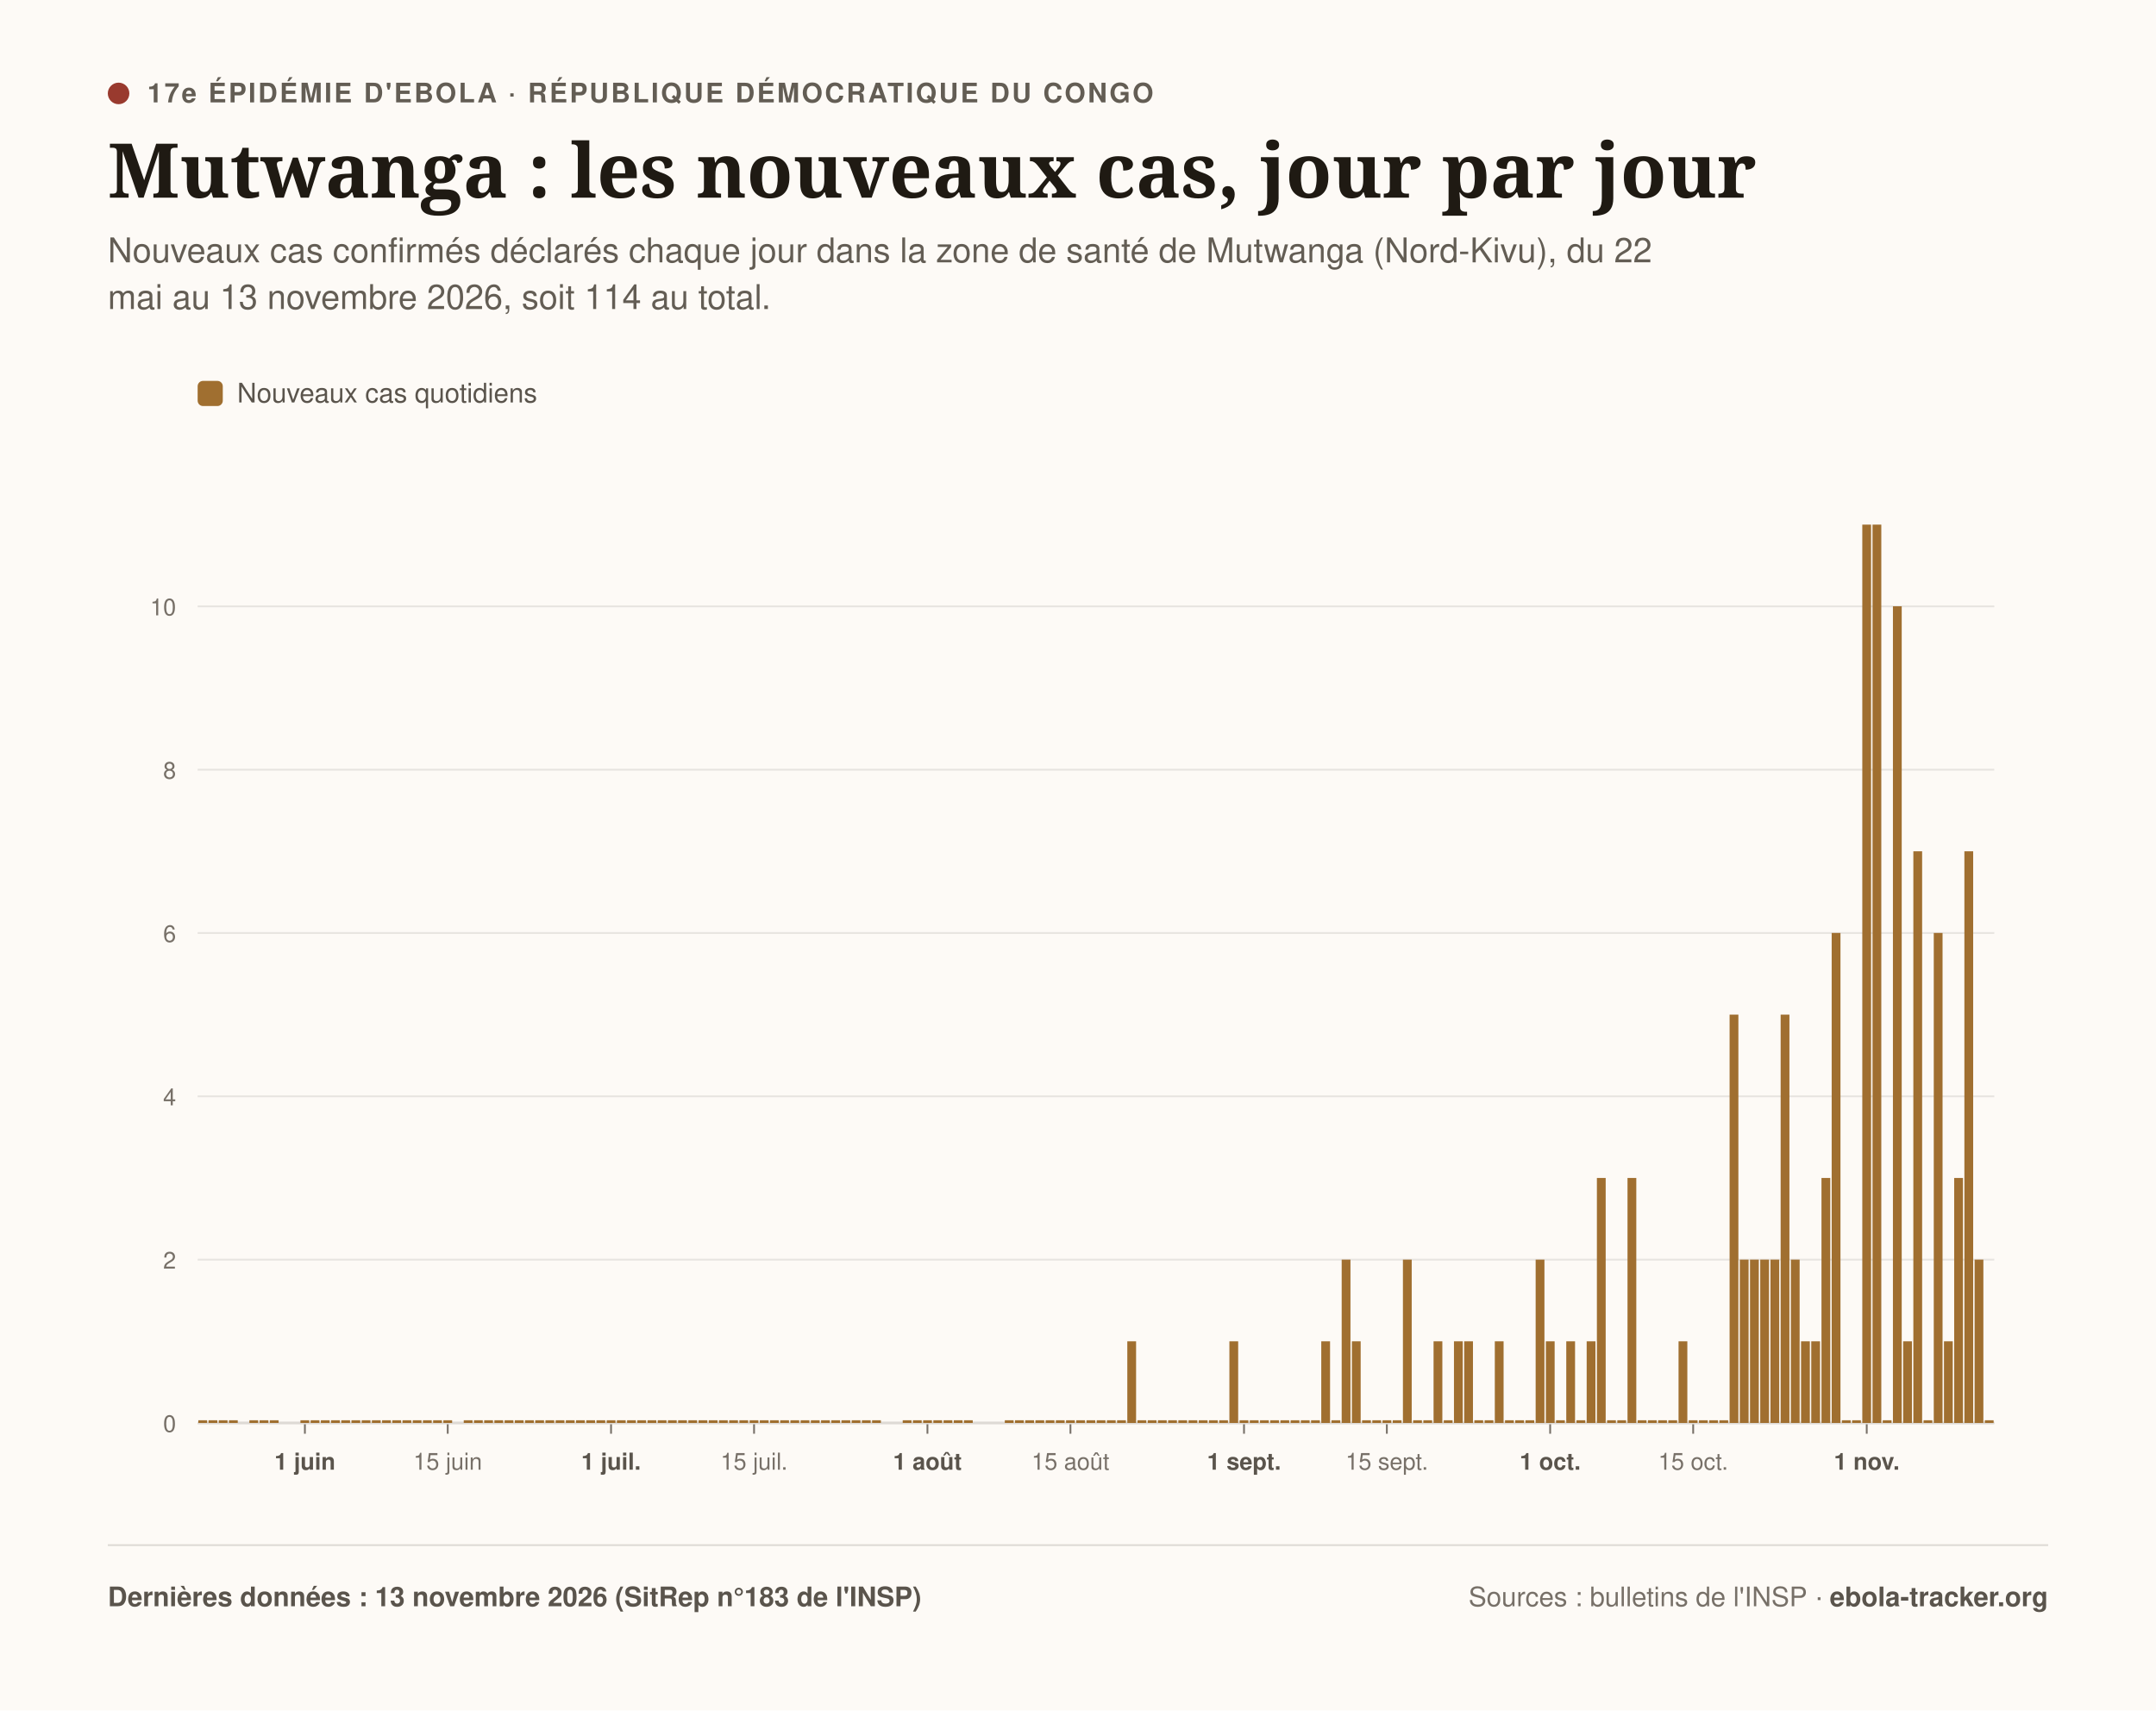
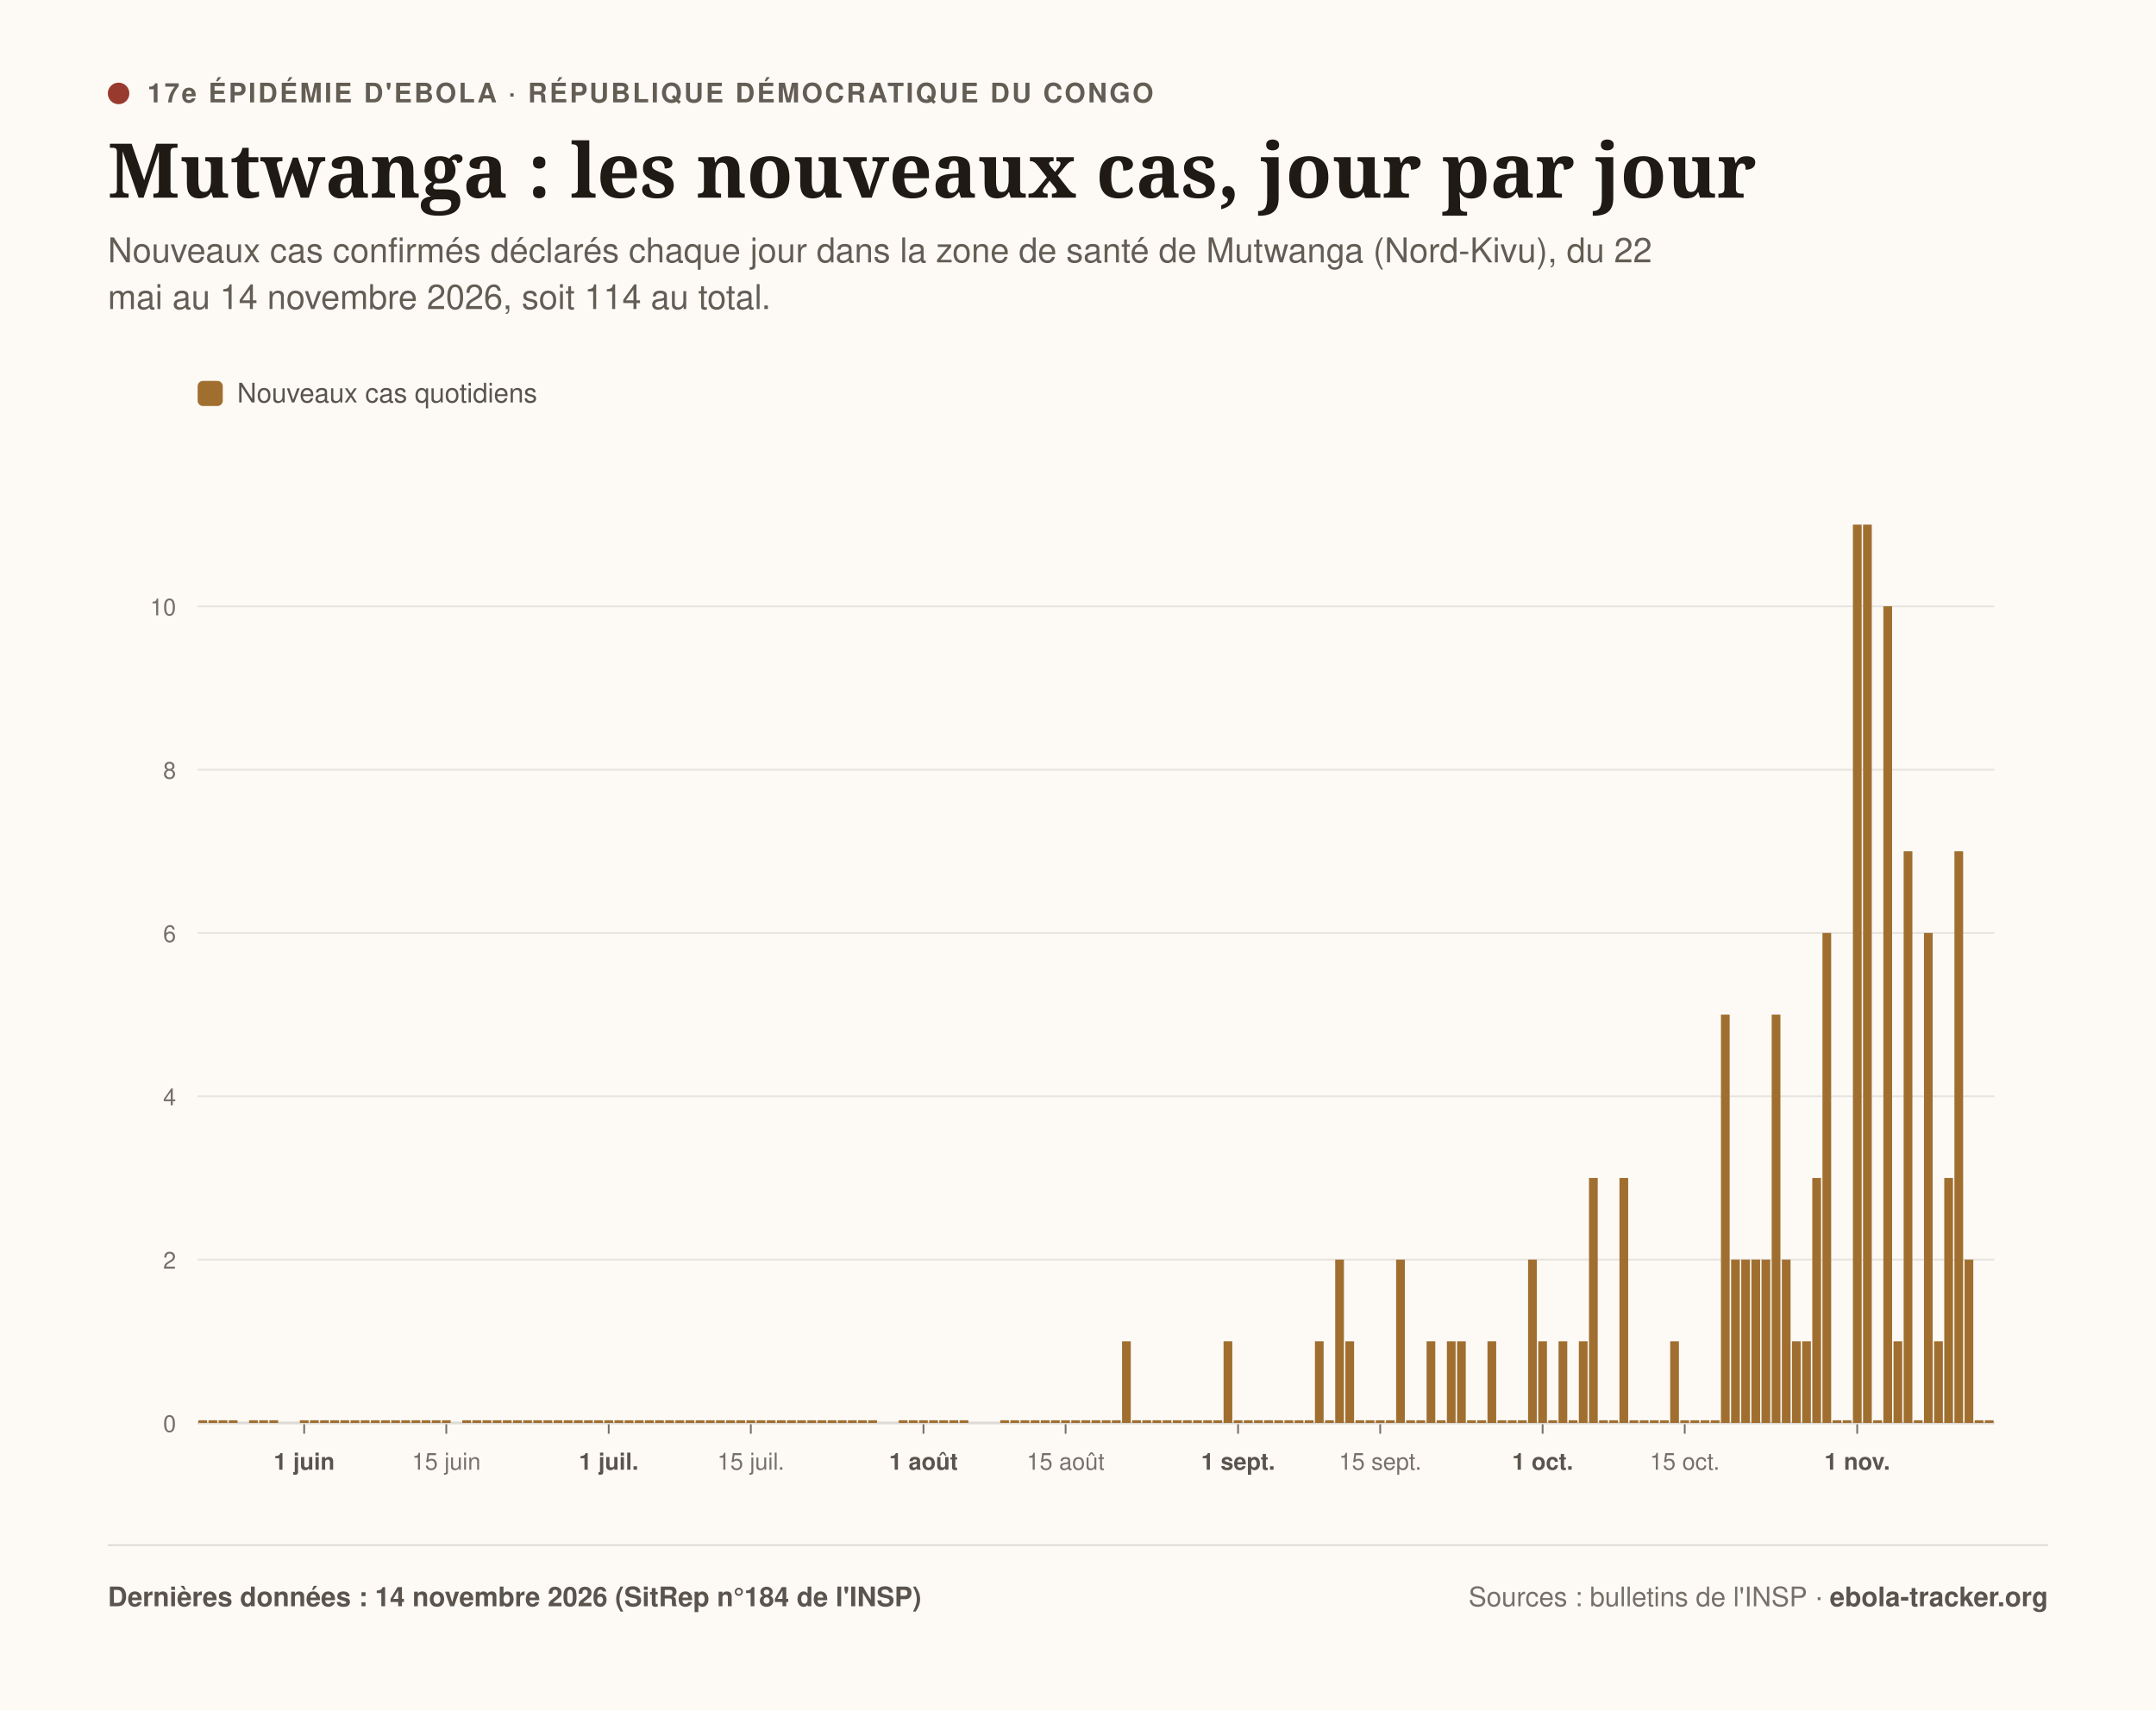
- <svg xmlns="http://www.w3.org/2000/svg" viewBox="0 0 1200 952" role="img" aria-label="Mutwanga : les nouveaux cas, jour par jour. Nouveaux cas confirmés déclarés chaque jour dans la zone de santé de Mutwanga (Nord-Kivu), du 22 mai au 13 novembre 2026, soit 114 au total.">
+ <svg xmlns="http://www.w3.org/2000/svg" viewBox="0 0 1200 952" role="img" aria-label="Mutwanga : les nouveaux cas, jour par jour. Nouveaux cas confirmés déclarés chaque jour dans la zone de santé de Mutwanga (Nord-Kivu), du 22 mai au 14 novembre 2026, soit 114 au total.">
  <rect width="1200" height="952" fill="#FDFAF6" />
  <circle cx="66" cy="52" r="6" fill="#993A2E" />
  <text x="82.0" y="57.0" font-family="'Public Sans',Helvetica,Arial,sans-serif" font-size="15" font-weight="700" fill="#635D54" text-anchor="start" letter-spacing=".08em">17e ÉPIDÉMIE D'EBOLA · RÉPUBLIQUE DÉMOCRATIQUE DU CONGO</text>
  <text x="60.0" y="110.0" font-family="'Source Serif 4',Georgia,serif" font-size="42" font-weight="600" fill="#1F1A13" text-anchor="start">Mutwanga : les nouveaux cas, jour par jour</text>
  <text x="60.0" y="146.0" font-family="'Public Sans',Helvetica,Arial,sans-serif" font-size="19" font-weight="400" fill="#635D54" text-anchor="start">Nouveaux cas confirmés déclarés chaque jour dans la zone de santé de Mutwanga (Nord-Kivu), du 22</text>
-   <text x="60.0" y="172.0" font-family="'Public Sans',Helvetica,Arial,sans-serif" font-size="19" font-weight="400" fill="#635D54" text-anchor="start">mai au 13 novembre 2026, soit 114 au total.</text>
+   <text x="60.0" y="172.0" font-family="'Public Sans',Helvetica,Arial,sans-serif" font-size="19" font-weight="400" fill="#635D54" text-anchor="start">mai au 14 novembre 2026, soit 114 au total.</text>
  <rect x="110" y="212" width="14" height="14" rx="3" fill="#A06F30" />
  <text x="132.0" y="224.0" font-family="'Public Sans',Helvetica,Arial,sans-serif" font-size="15" font-weight="400" fill="#5A544C" text-anchor="start">Nouveaux cas quotidiens</text>
  <line x1="110" x2="1110" y1="792.0" y2="792.0" stroke="#E7E4E0" />
  <text x="98.0" y="797.0" font-family="'Public Sans',Helvetica,Arial,sans-serif" font-size="13" font-weight="400" fill="#777068" text-anchor="end">0</text>
  <line x1="110" x2="1110" y1="701.1" y2="701.1" stroke="#E7E4E0" />
  <text x="98.0" y="706.1" font-family="'Public Sans',Helvetica,Arial,sans-serif" font-size="13" font-weight="400" fill="#777068" text-anchor="end">2</text>
  <line x1="110" x2="1110" y1="610.2" y2="610.2" stroke="#E7E4E0" />
  <text x="98.0" y="615.2" font-family="'Public Sans',Helvetica,Arial,sans-serif" font-size="13" font-weight="400" fill="#777068" text-anchor="end">4</text>
  <line x1="110" x2="1110" y1="519.3" y2="519.3" stroke="#E7E4E0" />
  <text x="98.0" y="524.3" font-family="'Public Sans',Helvetica,Arial,sans-serif" font-size="13" font-weight="400" fill="#777068" text-anchor="end">6</text>
  <line x1="110" x2="1110" y1="428.4" y2="428.4" stroke="#E7E4E0" />
  <text x="98.0" y="433.4" font-family="'Public Sans',Helvetica,Arial,sans-serif" font-size="13" font-weight="400" fill="#777068" text-anchor="end">8</text>
  <line x1="110" x2="1110" y1="337.5" y2="337.5" stroke="#E7E4E0" />
  <text x="98.0" y="342.5" font-family="'Public Sans',Helvetica,Arial,sans-serif" font-size="13" font-weight="400" fill="#777068" text-anchor="end">10</text>
-   <line x1="169.7" x2="169.7" y1="792" y2="798" stroke="#777068" />
-   <text x="169.7" y="818.0" font-family="'Public Sans',Helvetica,Arial,sans-serif" font-size="13" font-weight="600" fill="#5A544C" text-anchor="middle">1 juin</text>
-   <line x1="249.2" x2="249.2" y1="792" y2="798" stroke="#777068" />
-   <text x="249.2" y="818.0" font-family="'Public Sans',Helvetica,Arial,sans-serif" font-size="13" font-weight="400" fill="#777068" text-anchor="middle">15 juin</text>
-   <line x1="340.1" x2="340.1" y1="792" y2="798" stroke="#777068" />
-   <text x="340.1" y="818.0" font-family="'Public Sans',Helvetica,Arial,sans-serif" font-size="13" font-weight="600" fill="#5A544C" text-anchor="middle">1 juil.</text>
-   <line x1="419.7" x2="419.7" y1="792" y2="798" stroke="#777068" />
-   <text x="419.7" y="818.0" font-family="'Public Sans',Helvetica,Arial,sans-serif" font-size="13" font-weight="400" fill="#777068" text-anchor="middle">15 juil.</text>
-   <line x1="516.2" x2="516.2" y1="792" y2="798" stroke="#777068" />
-   <text x="516.2" y="818.0" font-family="'Public Sans',Helvetica,Arial,sans-serif" font-size="13" font-weight="600" fill="#5A544C" text-anchor="middle">1 août</text>
-   <line x1="595.8" x2="595.8" y1="792" y2="798" stroke="#777068" />
-   <text x="595.8" y="818.0" font-family="'Public Sans',Helvetica,Arial,sans-serif" font-size="13" font-weight="400" fill="#777068" text-anchor="middle">15 août</text>
-   <line x1="692.4" x2="692.4" y1="792" y2="798" stroke="#777068" />
-   <text x="692.4" y="818.0" font-family="'Public Sans',Helvetica,Arial,sans-serif" font-size="13" font-weight="600" fill="#5A544C" text-anchor="middle">1 sept.</text>
-   <line x1="771.9" x2="771.9" y1="792" y2="798" stroke="#777068" />
-   <text x="771.9" y="818.0" font-family="'Public Sans',Helvetica,Arial,sans-serif" font-size="13" font-weight="400" fill="#777068" text-anchor="middle">15 sept.</text>
-   <line x1="862.8" x2="862.8" y1="792" y2="798" stroke="#777068" />
-   <text x="862.8" y="818.0" font-family="'Public Sans',Helvetica,Arial,sans-serif" font-size="13" font-weight="600" fill="#5A544C" text-anchor="middle">1 oct.</text>
-   <line x1="942.4" x2="942.4" y1="792" y2="798" stroke="#777068" />
-   <text x="942.4" y="818.0" font-family="'Public Sans',Helvetica,Arial,sans-serif" font-size="13" font-weight="400" fill="#777068" text-anchor="middle">15 oct.</text>
-   <line x1="1039.0" x2="1039.0" y1="792" y2="798" stroke="#777068" />
-   <text x="1039.0" y="818.0" font-family="'Public Sans',Helvetica,Arial,sans-serif" font-size="13" font-weight="600" fill="#5A544C" text-anchor="middle">1 nov.</text>
+   <line x1="169.3" x2="169.3" y1="792" y2="798" stroke="#777068" />
+   <text x="169.3" y="818.0" font-family="'Public Sans',Helvetica,Arial,sans-serif" font-size="13" font-weight="600" fill="#5A544C" text-anchor="middle">1 juin</text>
+   <line x1="248.4" x2="248.4" y1="792" y2="798" stroke="#777068" />
+   <text x="248.4" y="818.0" font-family="'Public Sans',Helvetica,Arial,sans-serif" font-size="13" font-weight="400" fill="#777068" text-anchor="middle">15 juin</text>
+   <line x1="338.8" x2="338.8" y1="792" y2="798" stroke="#777068" />
+   <text x="338.8" y="818.0" font-family="'Public Sans',Helvetica,Arial,sans-serif" font-size="13" font-weight="600" fill="#5A544C" text-anchor="middle">1 juil.</text>
+   <line x1="417.9" x2="417.9" y1="792" y2="798" stroke="#777068" />
+   <text x="417.9" y="818.0" font-family="'Public Sans',Helvetica,Arial,sans-serif" font-size="13" font-weight="400" fill="#777068" text-anchor="middle">15 juil.</text>
+   <line x1="514.0" x2="514.0" y1="792" y2="798" stroke="#777068" />
+   <text x="514.0" y="818.0" font-family="'Public Sans',Helvetica,Arial,sans-serif" font-size="13" font-weight="600" fill="#5A544C" text-anchor="middle">1 août</text>
+   <line x1="593.1" x2="593.1" y1="792" y2="798" stroke="#777068" />
+   <text x="593.1" y="818.0" font-family="'Public Sans',Helvetica,Arial,sans-serif" font-size="13" font-weight="400" fill="#777068" text-anchor="middle">15 août</text>
+   <line x1="689.1" x2="689.1" y1="792" y2="798" stroke="#777068" />
+   <text x="689.1" y="818.0" font-family="'Public Sans',Helvetica,Arial,sans-serif" font-size="13" font-weight="600" fill="#5A544C" text-anchor="middle">1 sept.</text>
+   <line x1="768.2" x2="768.2" y1="792" y2="798" stroke="#777068" />
+   <text x="768.2" y="818.0" font-family="'Public Sans',Helvetica,Arial,sans-serif" font-size="13" font-weight="400" fill="#777068" text-anchor="middle">15 sept.</text>
+   <line x1="858.6" x2="858.6" y1="792" y2="798" stroke="#777068" />
+   <text x="858.6" y="818.0" font-family="'Public Sans',Helvetica,Arial,sans-serif" font-size="13" font-weight="600" fill="#5A544C" text-anchor="middle">1 oct.</text>
+   <line x1="937.7" x2="937.7" y1="792" y2="798" stroke="#777068" />
+   <text x="937.7" y="818.0" font-family="'Public Sans',Helvetica,Arial,sans-serif" font-size="13" font-weight="400" fill="#777068" text-anchor="middle">15 oct.</text>
+   <line x1="1033.7" x2="1033.7" y1="792" y2="798" stroke="#777068" />
+   <text x="1033.7" y="818.0" font-family="'Public Sans',Helvetica,Arial,sans-serif" font-size="13" font-weight="600" fill="#5A544C" text-anchor="middle">1 nov.</text>
  <line x1="110" x2="1110" y1="792" y2="792" stroke="#DEDAD5" stroke-width="1.5" />
-   <rect x="110.40" y="790.50" width="4.89" height="1.50" fill="#A06F30" />
-   <rect x="116.08" y="790.50" width="4.89" height="1.50" fill="#A06F30" />
-   <rect x="121.76" y="790.50" width="4.89" height="1.50" fill="#A06F30" />
-   <rect x="127.44" y="790.50" width="4.89" height="1.50" fill="#A06F30" />
-   <rect x="138.81" y="790.50" width="4.89" height="1.50" fill="#A06F30" />
-   <rect x="144.49" y="790.50" width="4.89" height="1.50" fill="#A06F30" />
-   <rect x="150.17" y="790.50" width="4.89" height="1.50" fill="#A06F30" />
-   <rect x="167.22" y="790.50" width="4.89" height="1.50" fill="#A06F30" />
-   <rect x="172.90" y="790.50" width="4.89" height="1.50" fill="#A06F30" />
-   <rect x="178.58" y="790.50" width="4.89" height="1.50" fill="#A06F30" />
-   <rect x="184.26" y="790.50" width="4.89" height="1.50" fill="#A06F30" />
-   <rect x="189.94" y="790.50" width="4.89" height="1.50" fill="#A06F30" />
-   <rect x="195.62" y="790.50" width="4.89" height="1.50" fill="#A06F30" />
-   <rect x="201.31" y="790.50" width="4.89" height="1.50" fill="#A06F30" />
-   <rect x="206.99" y="790.50" width="4.89" height="1.50" fill="#A06F30" />
-   <rect x="212.67" y="790.50" width="4.89" height="1.50" fill="#A06F30" />
-   <rect x="218.35" y="790.50" width="4.89" height="1.50" fill="#A06F30" />
-   <rect x="224.03" y="790.50" width="4.89" height="1.50" fill="#A06F30" />
-   <rect x="229.72" y="790.50" width="4.89" height="1.50" fill="#A06F30" />
-   <rect x="235.40" y="790.50" width="4.89" height="1.50" fill="#A06F30" />
-   <rect x="241.08" y="790.50" width="4.89" height="1.50" fill="#A06F30" />
-   <rect x="246.76" y="790.50" width="4.89" height="1.50" fill="#A06F30" />
-   <rect x="258.12" y="790.50" width="4.89" height="1.50" fill="#A06F30" />
-   <rect x="263.81" y="790.50" width="4.89" height="1.50" fill="#A06F30" />
-   <rect x="269.49" y="790.50" width="4.89" height="1.50" fill="#A06F30" />
-   <rect x="275.17" y="790.50" width="4.89" height="1.50" fill="#A06F30" />
-   <rect x="280.85" y="790.50" width="4.89" height="1.50" fill="#A06F30" />
-   <rect x="286.53" y="790.50" width="4.89" height="1.50" fill="#A06F30" />
-   <rect x="292.22" y="790.50" width="4.89" height="1.50" fill="#A06F30" />
-   <rect x="297.90" y="790.50" width="4.89" height="1.50" fill="#A06F30" />
-   <rect x="303.58" y="790.50" width="4.89" height="1.50" fill="#A06F30" />
-   <rect x="309.26" y="790.50" width="4.89" height="1.50" fill="#A06F30" />
-   <rect x="314.94" y="790.50" width="4.89" height="1.50" fill="#A06F30" />
-   <rect x="320.62" y="790.50" width="4.89" height="1.50" fill="#A06F30" />
-   <rect x="326.31" y="790.50" width="4.89" height="1.50" fill="#A06F30" />
-   <rect x="331.99" y="790.50" width="4.89" height="1.50" fill="#A06F30" />
-   <rect x="337.67" y="790.50" width="4.89" height="1.50" fill="#A06F30" />
-   <rect x="343.35" y="790.50" width="4.89" height="1.50" fill="#A06F30" />
-   <rect x="349.03" y="790.50" width="4.89" height="1.50" fill="#A06F30" />
-   <rect x="354.72" y="790.50" width="4.89" height="1.50" fill="#A06F30" />
-   <rect x="360.40" y="790.50" width="4.89" height="1.50" fill="#A06F30" />
-   <rect x="366.08" y="790.50" width="4.89" height="1.50" fill="#A06F30" />
-   <rect x="371.76" y="790.50" width="4.89" height="1.50" fill="#A06F30" />
-   <rect x="377.44" y="790.50" width="4.89" height="1.50" fill="#A06F30" />
-   <rect x="383.12" y="790.50" width="4.89" height="1.50" fill="#A06F30" />
-   <rect x="388.81" y="790.50" width="4.89" height="1.50" fill="#A06F30" />
-   <rect x="394.49" y="790.50" width="4.89" height="1.50" fill="#A06F30" />
-   <rect x="400.17" y="790.50" width="4.89" height="1.50" fill="#A06F30" />
-   <rect x="405.85" y="790.50" width="4.89" height="1.50" fill="#A06F30" />
-   <rect x="411.53" y="790.50" width="4.89" height="1.50" fill="#A06F30" />
-   <rect x="417.22" y="790.50" width="4.89" height="1.50" fill="#A06F30" />
-   <rect x="422.90" y="790.50" width="4.89" height="1.50" fill="#A06F30" />
-   <rect x="428.58" y="790.50" width="4.89" height="1.50" fill="#A06F30" />
-   <rect x="434.26" y="790.50" width="4.89" height="1.50" fill="#A06F30" />
-   <rect x="439.94" y="790.50" width="4.89" height="1.50" fill="#A06F30" />
-   <rect x="445.62" y="790.50" width="4.89" height="1.50" fill="#A06F30" />
-   <rect x="451.31" y="790.50" width="4.89" height="1.50" fill="#A06F30" />
-   <rect x="456.99" y="790.50" width="4.89" height="1.50" fill="#A06F30" />
-   <rect x="462.67" y="790.50" width="4.89" height="1.50" fill="#A06F30" />
-   <rect x="468.35" y="790.50" width="4.89" height="1.50" fill="#A06F30" />
-   <rect x="474.03" y="790.50" width="4.89" height="1.50" fill="#A06F30" />
-   <rect x="479.72" y="790.50" width="4.89" height="1.50" fill="#A06F30" />
-   <rect x="485.40" y="790.50" width="4.89" height="1.50" fill="#A06F30" />
-   <rect x="502.44" y="790.50" width="4.89" height="1.50" fill="#A06F30" />
-   <rect x="508.12" y="790.50" width="4.89" height="1.50" fill="#A06F30" />
-   <rect x="513.81" y="790.50" width="4.89" height="1.50" fill="#A06F30" />
-   <rect x="519.49" y="790.50" width="4.89" height="1.50" fill="#A06F30" />
-   <rect x="525.17" y="790.50" width="4.89" height="1.50" fill="#A06F30" />
-   <rect x="530.85" y="790.50" width="4.89" height="1.50" fill="#A06F30" />
-   <rect x="536.53" y="790.50" width="4.89" height="1.50" fill="#A06F30" />
-   <rect x="559.26" y="790.50" width="4.89" height="1.50" fill="#A06F30" />
-   <rect x="564.94" y="790.50" width="4.89" height="1.50" fill="#A06F30" />
-   <rect x="570.62" y="790.50" width="4.89" height="1.50" fill="#A06F30" />
-   <rect x="576.31" y="790.50" width="4.89" height="1.50" fill="#A06F30" />
-   <rect x="581.99" y="790.50" width="4.89" height="1.50" fill="#A06F30" />
-   <rect x="587.67" y="790.50" width="4.89" height="1.50" fill="#A06F30" />
-   <rect x="593.35" y="790.50" width="4.89" height="1.50" fill="#A06F30" />
-   <rect x="599.03" y="790.50" width="4.89" height="1.50" fill="#A06F30" />
-   <rect x="604.72" y="790.50" width="4.89" height="1.50" fill="#A06F30" />
-   <rect x="610.40" y="790.50" width="4.89" height="1.50" fill="#A06F30" />
-   <rect x="616.08" y="790.50" width="4.89" height="1.50" fill="#A06F30" />
-   <rect x="621.76" y="790.50" width="4.89" height="1.50" fill="#A06F30" />
-   <rect x="627.44" y="746.55" width="4.89" height="45.45" fill="#A06F30" />
-   <rect x="633.12" y="790.50" width="4.89" height="1.50" fill="#A06F30" />
-   <rect x="638.81" y="790.50" width="4.89" height="1.50" fill="#A06F30" />
-   <rect x="644.49" y="790.50" width="4.89" height="1.50" fill="#A06F30" />
-   <rect x="650.17" y="790.50" width="4.89" height="1.50" fill="#A06F30" />
-   <rect x="655.85" y="790.50" width="4.89" height="1.50" fill="#A06F30" />
-   <rect x="661.53" y="790.50" width="4.89" height="1.50" fill="#A06F30" />
-   <rect x="667.22" y="790.50" width="4.89" height="1.50" fill="#A06F30" />
-   <rect x="672.90" y="790.50" width="4.89" height="1.50" fill="#A06F30" />
-   <rect x="678.58" y="790.50" width="4.89" height="1.50" fill="#A06F30" />
-   <rect x="684.26" y="746.55" width="4.89" height="45.45" fill="#A06F30" />
-   <rect x="689.94" y="790.50" width="4.89" height="1.50" fill="#A06F30" />
-   <rect x="695.62" y="790.50" width="4.89" height="1.50" fill="#A06F30" />
-   <rect x="701.31" y="790.50" width="4.89" height="1.50" fill="#A06F30" />
-   <rect x="706.99" y="790.50" width="4.89" height="1.50" fill="#A06F30" />
-   <rect x="712.67" y="790.50" width="4.89" height="1.50" fill="#A06F30" />
-   <rect x="718.35" y="790.50" width="4.89" height="1.50" fill="#A06F30" />
-   <rect x="724.03" y="790.50" width="4.89" height="1.50" fill="#A06F30" />
-   <rect x="729.72" y="790.50" width="4.89" height="1.50" fill="#A06F30" />
-   <rect x="735.40" y="746.55" width="4.89" height="45.45" fill="#A06F30" />
-   <rect x="741.08" y="790.50" width="4.89" height="1.50" fill="#A06F30" />
-   <rect x="746.76" y="701.09" width="4.89" height="90.91" fill="#A06F30" />
-   <rect x="752.44" y="746.55" width="4.89" height="45.45" fill="#A06F30" />
-   <rect x="758.12" y="790.50" width="4.89" height="1.50" fill="#A06F30" />
-   <rect x="763.81" y="790.50" width="4.89" height="1.50" fill="#A06F30" />
-   <rect x="769.49" y="790.50" width="4.89" height="1.50" fill="#A06F30" />
-   <rect x="775.17" y="790.50" width="4.89" height="1.50" fill="#A06F30" />
-   <rect x="780.85" y="701.09" width="4.89" height="90.91" fill="#A06F30" />
-   <rect x="786.53" y="790.50" width="4.89" height="1.50" fill="#A06F30" />
-   <rect x="792.22" y="790.50" width="4.89" height="1.50" fill="#A06F30" />
-   <rect x="797.90" y="746.55" width="4.89" height="45.45" fill="#A06F30" />
-   <rect x="803.58" y="790.50" width="4.89" height="1.50" fill="#A06F30" />
-   <rect x="809.26" y="746.55" width="4.89" height="45.45" fill="#A06F30" />
-   <rect x="814.94" y="746.55" width="4.89" height="45.45" fill="#A06F30" />
-   <rect x="820.62" y="790.50" width="4.89" height="1.50" fill="#A06F30" />
-   <rect x="826.31" y="790.50" width="4.89" height="1.50" fill="#A06F30" />
-   <rect x="831.99" y="746.55" width="4.89" height="45.45" fill="#A06F30" />
-   <rect x="837.67" y="790.50" width="4.89" height="1.50" fill="#A06F30" />
-   <rect x="843.35" y="790.50" width="4.89" height="1.50" fill="#A06F30" />
-   <rect x="849.03" y="790.50" width="4.89" height="1.50" fill="#A06F30" />
-   <rect x="854.72" y="701.09" width="4.89" height="90.91" fill="#A06F30" />
-   <rect x="860.40" y="746.55" width="4.89" height="45.45" fill="#A06F30" />
-   <rect x="866.08" y="790.50" width="4.89" height="1.50" fill="#A06F30" />
-   <rect x="871.76" y="746.55" width="4.89" height="45.45" fill="#A06F30" />
-   <rect x="877.44" y="790.50" width="4.89" height="1.50" fill="#A06F30" />
-   <rect x="883.12" y="746.55" width="4.89" height="45.45" fill="#A06F30" />
-   <rect x="888.81" y="655.64" width="4.89" height="136.36" fill="#A06F30" />
-   <rect x="894.49" y="790.50" width="4.89" height="1.50" fill="#A06F30" />
-   <rect x="900.17" y="790.50" width="4.89" height="1.50" fill="#A06F30" />
-   <rect x="905.85" y="655.64" width="4.89" height="136.36" fill="#A06F30" />
-   <rect x="911.53" y="790.50" width="4.89" height="1.50" fill="#A06F30" />
-   <rect x="917.22" y="790.50" width="4.89" height="1.50" fill="#A06F30" />
-   <rect x="922.90" y="790.50" width="4.89" height="1.50" fill="#A06F30" />
-   <rect x="928.58" y="790.50" width="4.89" height="1.50" fill="#A06F30" />
-   <rect x="934.26" y="746.55" width="4.89" height="45.45" fill="#A06F30" />
-   <rect x="939.94" y="790.50" width="4.89" height="1.50" fill="#A06F30" />
-   <rect x="945.62" y="790.50" width="4.89" height="1.50" fill="#A06F30" />
-   <rect x="951.31" y="790.50" width="4.89" height="1.50" fill="#A06F30" />
-   <rect x="956.99" y="790.50" width="4.89" height="1.50" fill="#A06F30" />
-   <rect x="962.67" y="564.73" width="4.89" height="227.27" fill="#A06F30" />
-   <rect x="968.35" y="701.09" width="4.89" height="90.91" fill="#A06F30" />
-   <rect x="974.03" y="701.09" width="4.89" height="90.91" fill="#A06F30" />
-   <rect x="979.72" y="701.09" width="4.89" height="90.91" fill="#A06F30" />
-   <rect x="985.40" y="701.09" width="4.89" height="90.91" fill="#A06F30" />
-   <rect x="991.08" y="564.73" width="4.89" height="227.27" fill="#A06F30" />
-   <rect x="996.76" y="701.09" width="4.89" height="90.91" fill="#A06F30" />
-   <rect x="1002.44" y="746.55" width="4.89" height="45.45" fill="#A06F30" />
-   <rect x="1008.12" y="746.55" width="4.89" height="45.45" fill="#A06F30" />
-   <rect x="1013.81" y="655.64" width="4.89" height="136.36" fill="#A06F30" />
-   <rect x="1019.49" y="519.27" width="4.89" height="272.73" fill="#A06F30" />
-   <rect x="1025.17" y="790.50" width="4.89" height="1.50" fill="#A06F30" />
-   <rect x="1030.85" y="790.50" width="4.89" height="1.50" fill="#A06F30" />
-   <rect x="1036.53" y="292.00" width="4.89" height="500.00" fill="#A06F30" />
-   <rect x="1042.22" y="292.00" width="4.89" height="500.00" fill="#A06F30" />
-   <rect x="1047.90" y="790.50" width="4.89" height="1.50" fill="#A06F30" />
-   <rect x="1053.58" y="337.45" width="4.89" height="454.55" fill="#A06F30" />
-   <rect x="1059.26" y="746.55" width="4.89" height="45.45" fill="#A06F30" />
-   <rect x="1064.94" y="473.82" width="4.89" height="318.18" fill="#A06F30" />
-   <rect x="1070.62" y="790.50" width="4.89" height="1.50" fill="#A06F30" />
-   <rect x="1076.31" y="519.27" width="4.89" height="272.73" fill="#A06F30" />
-   <rect x="1081.99" y="746.55" width="4.89" height="45.45" fill="#A06F30" />
-   <rect x="1087.67" y="655.64" width="4.89" height="136.36" fill="#A06F30" />
-   <rect x="1093.35" y="473.82" width="4.89" height="318.18" fill="#A06F30" />
-   <rect x="1099.03" y="701.09" width="4.89" height="90.91" fill="#A06F30" />
-   <rect x="1104.72" y="790.50" width="4.89" height="1.50" fill="#A06F30" />
+   <rect x="110.40" y="790.50" width="4.86" height="1.50" fill="#A06F30" />
+   <rect x="116.05" y="790.50" width="4.86" height="1.50" fill="#A06F30" />
+   <rect x="121.69" y="790.50" width="4.86" height="1.50" fill="#A06F30" />
+   <rect x="127.34" y="790.50" width="4.86" height="1.50" fill="#A06F30" />
+   <rect x="138.64" y="790.50" width="4.86" height="1.50" fill="#A06F30" />
+   <rect x="144.29" y="790.50" width="4.86" height="1.50" fill="#A06F30" />
+   <rect x="149.94" y="790.50" width="4.86" height="1.50" fill="#A06F30" />
+   <rect x="166.89" y="790.50" width="4.86" height="1.50" fill="#A06F30" />
+   <rect x="172.54" y="790.50" width="4.86" height="1.50" fill="#A06F30" />
+   <rect x="178.19" y="790.50" width="4.86" height="1.50" fill="#A06F30" />
+   <rect x="183.84" y="790.50" width="4.86" height="1.50" fill="#A06F30" />
+   <rect x="189.49" y="790.50" width="4.86" height="1.50" fill="#A06F30" />
+   <rect x="195.14" y="790.50" width="4.86" height="1.50" fill="#A06F30" />
+   <rect x="200.79" y="790.50" width="4.86" height="1.50" fill="#A06F30" />
+   <rect x="206.44" y="790.50" width="4.86" height="1.50" fill="#A06F30" />
+   <rect x="212.09" y="790.50" width="4.86" height="1.50" fill="#A06F30" />
+   <rect x="217.74" y="790.50" width="4.86" height="1.50" fill="#A06F30" />
+   <rect x="223.39" y="790.50" width="4.86" height="1.50" fill="#A06F30" />
+   <rect x="229.04" y="790.50" width="4.86" height="1.50" fill="#A06F30" />
+   <rect x="234.69" y="790.50" width="4.86" height="1.50" fill="#A06F30" />
+   <rect x="240.34" y="790.50" width="4.86" height="1.50" fill="#A06F30" />
+   <rect x="245.99" y="790.50" width="4.86" height="1.50" fill="#A06F30" />
+   <rect x="257.29" y="790.50" width="4.86" height="1.50" fill="#A06F30" />
+   <rect x="262.94" y="790.50" width="4.86" height="1.50" fill="#A06F30" />
+   <rect x="268.59" y="790.50" width="4.86" height="1.50" fill="#A06F30" />
+   <rect x="274.24" y="790.50" width="4.86" height="1.50" fill="#A06F30" />
+   <rect x="279.89" y="790.50" width="4.86" height="1.50" fill="#A06F30" />
+   <rect x="285.54" y="790.50" width="4.86" height="1.50" fill="#A06F30" />
+   <rect x="291.19" y="790.50" width="4.86" height="1.50" fill="#A06F30" />
+   <rect x="296.84" y="790.50" width="4.86" height="1.50" fill="#A06F30" />
+   <rect x="302.49" y="790.50" width="4.86" height="1.50" fill="#A06F30" />
+   <rect x="308.14" y="790.50" width="4.86" height="1.50" fill="#A06F30" />
+   <rect x="313.79" y="790.50" width="4.86" height="1.50" fill="#A06F30" />
+   <rect x="319.44" y="790.50" width="4.86" height="1.50" fill="#A06F30" />
+   <rect x="325.08" y="790.50" width="4.86" height="1.50" fill="#A06F30" />
+   <rect x="330.73" y="790.50" width="4.86" height="1.50" fill="#A06F30" />
+   <rect x="336.38" y="790.50" width="4.86" height="1.50" fill="#A06F30" />
+   <rect x="342.03" y="790.50" width="4.86" height="1.50" fill="#A06F30" />
+   <rect x="347.68" y="790.50" width="4.86" height="1.50" fill="#A06F30" />
+   <rect x="353.33" y="790.50" width="4.86" height="1.50" fill="#A06F30" />
+   <rect x="358.98" y="790.50" width="4.86" height="1.50" fill="#A06F30" />
+   <rect x="364.63" y="790.50" width="4.86" height="1.50" fill="#A06F30" />
+   <rect x="370.28" y="790.50" width="4.86" height="1.50" fill="#A06F30" />
+   <rect x="375.93" y="790.50" width="4.86" height="1.50" fill="#A06F30" />
+   <rect x="381.58" y="790.50" width="4.86" height="1.50" fill="#A06F30" />
+   <rect x="387.23" y="790.50" width="4.86" height="1.50" fill="#A06F30" />
+   <rect x="392.88" y="790.50" width="4.86" height="1.50" fill="#A06F30" />
+   <rect x="398.53" y="790.50" width="4.86" height="1.50" fill="#A06F30" />
+   <rect x="404.18" y="790.50" width="4.86" height="1.50" fill="#A06F30" />
+   <rect x="409.83" y="790.50" width="4.86" height="1.50" fill="#A06F30" />
+   <rect x="415.48" y="790.50" width="4.86" height="1.50" fill="#A06F30" />
+   <rect x="421.13" y="790.50" width="4.86" height="1.50" fill="#A06F30" />
+   <rect x="426.78" y="790.50" width="4.86" height="1.50" fill="#A06F30" />
+   <rect x="432.43" y="790.50" width="4.86" height="1.50" fill="#A06F30" />
+   <rect x="438.08" y="790.50" width="4.86" height="1.50" fill="#A06F30" />
+   <rect x="443.73" y="790.50" width="4.86" height="1.50" fill="#A06F30" />
+   <rect x="449.38" y="790.50" width="4.86" height="1.50" fill="#A06F30" />
+   <rect x="455.03" y="790.50" width="4.86" height="1.50" fill="#A06F30" />
+   <rect x="460.68" y="790.50" width="4.86" height="1.50" fill="#A06F30" />
+   <rect x="466.33" y="790.50" width="4.86" height="1.50" fill="#A06F30" />
+   <rect x="471.98" y="790.50" width="4.86" height="1.50" fill="#A06F30" />
+   <rect x="477.63" y="790.50" width="4.86" height="1.50" fill="#A06F30" />
+   <rect x="483.28" y="790.50" width="4.86" height="1.50" fill="#A06F30" />
+   <rect x="500.23" y="790.50" width="4.86" height="1.50" fill="#A06F30" />
+   <rect x="505.88" y="790.50" width="4.86" height="1.50" fill="#A06F30" />
+   <rect x="511.53" y="790.50" width="4.86" height="1.50" fill="#A06F30" />
+   <rect x="517.18" y="790.50" width="4.86" height="1.50" fill="#A06F30" />
+   <rect x="522.82" y="790.50" width="4.86" height="1.50" fill="#A06F30" />
+   <rect x="528.47" y="790.50" width="4.86" height="1.50" fill="#A06F30" />
+   <rect x="534.12" y="790.50" width="4.86" height="1.50" fill="#A06F30" />
+   <rect x="556.72" y="790.50" width="4.86" height="1.50" fill="#A06F30" />
+   <rect x="562.37" y="790.50" width="4.86" height="1.50" fill="#A06F30" />
+   <rect x="568.02" y="790.50" width="4.86" height="1.50" fill="#A06F30" />
+   <rect x="573.67" y="790.50" width="4.86" height="1.50" fill="#A06F30" />
+   <rect x="579.32" y="790.50" width="4.86" height="1.50" fill="#A06F30" />
+   <rect x="584.97" y="790.50" width="4.86" height="1.50" fill="#A06F30" />
+   <rect x="590.62" y="790.50" width="4.86" height="1.50" fill="#A06F30" />
+   <rect x="596.27" y="790.50" width="4.86" height="1.50" fill="#A06F30" />
+   <rect x="601.92" y="790.50" width="4.86" height="1.50" fill="#A06F30" />
+   <rect x="607.57" y="790.50" width="4.86" height="1.50" fill="#A06F30" />
+   <rect x="613.22" y="790.50" width="4.86" height="1.50" fill="#A06F30" />
+   <rect x="618.87" y="790.50" width="4.86" height="1.50" fill="#A06F30" />
+   <rect x="624.52" y="746.55" width="4.86" height="45.45" fill="#A06F30" />
+   <rect x="630.17" y="790.50" width="4.86" height="1.50" fill="#A06F30" />
+   <rect x="635.82" y="790.50" width="4.86" height="1.50" fill="#A06F30" />
+   <rect x="641.47" y="790.50" width="4.86" height="1.50" fill="#A06F30" />
+   <rect x="647.12" y="790.50" width="4.86" height="1.50" fill="#A06F30" />
+   <rect x="652.77" y="790.50" width="4.86" height="1.50" fill="#A06F30" />
+   <rect x="658.42" y="790.50" width="4.86" height="1.50" fill="#A06F30" />
+   <rect x="664.07" y="790.50" width="4.86" height="1.50" fill="#A06F30" />
+   <rect x="669.72" y="790.50" width="4.86" height="1.50" fill="#A06F30" />
+   <rect x="675.37" y="790.50" width="4.86" height="1.50" fill="#A06F30" />
+   <rect x="681.02" y="746.55" width="4.86" height="45.45" fill="#A06F30" />
+   <rect x="686.67" y="790.50" width="4.86" height="1.50" fill="#A06F30" />
+   <rect x="692.32" y="790.50" width="4.86" height="1.50" fill="#A06F30" />
+   <rect x="697.97" y="790.50" width="4.86" height="1.50" fill="#A06F30" />
+   <rect x="703.62" y="790.50" width="4.86" height="1.50" fill="#A06F30" />
+   <rect x="709.27" y="790.50" width="4.86" height="1.50" fill="#A06F30" />
+   <rect x="714.92" y="790.50" width="4.86" height="1.50" fill="#A06F30" />
+   <rect x="720.56" y="790.50" width="4.86" height="1.50" fill="#A06F30" />
+   <rect x="726.21" y="790.50" width="4.86" height="1.50" fill="#A06F30" />
+   <rect x="731.86" y="746.55" width="4.86" height="45.45" fill="#A06F30" />
+   <rect x="737.51" y="790.50" width="4.86" height="1.50" fill="#A06F30" />
+   <rect x="743.16" y="701.09" width="4.86" height="90.91" fill="#A06F30" />
+   <rect x="748.81" y="746.55" width="4.86" height="45.45" fill="#A06F30" />
+   <rect x="754.46" y="790.50" width="4.86" height="1.50" fill="#A06F30" />
+   <rect x="760.11" y="790.50" width="4.86" height="1.50" fill="#A06F30" />
+   <rect x="765.76" y="790.50" width="4.86" height="1.50" fill="#A06F30" />
+   <rect x="771.41" y="790.50" width="4.86" height="1.50" fill="#A06F30" />
+   <rect x="777.06" y="701.09" width="4.86" height="90.91" fill="#A06F30" />
+   <rect x="782.71" y="790.50" width="4.86" height="1.50" fill="#A06F30" />
+   <rect x="788.36" y="790.50" width="4.86" height="1.50" fill="#A06F30" />
+   <rect x="794.01" y="746.55" width="4.86" height="45.45" fill="#A06F30" />
+   <rect x="799.66" y="790.50" width="4.86" height="1.50" fill="#A06F30" />
+   <rect x="805.31" y="746.55" width="4.86" height="45.45" fill="#A06F30" />
+   <rect x="810.96" y="746.55" width="4.86" height="45.45" fill="#A06F30" />
+   <rect x="816.61" y="790.50" width="4.86" height="1.50" fill="#A06F30" />
+   <rect x="822.26" y="790.50" width="4.86" height="1.50" fill="#A06F30" />
+   <rect x="827.91" y="746.55" width="4.86" height="45.45" fill="#A06F30" />
+   <rect x="833.56" y="790.50" width="4.86" height="1.50" fill="#A06F30" />
+   <rect x="839.21" y="790.50" width="4.86" height="1.50" fill="#A06F30" />
+   <rect x="844.86" y="790.50" width="4.86" height="1.50" fill="#A06F30" />
+   <rect x="850.51" y="701.09" width="4.86" height="90.91" fill="#A06F30" />
+   <rect x="856.16" y="746.55" width="4.86" height="45.45" fill="#A06F30" />
+   <rect x="861.81" y="790.50" width="4.86" height="1.50" fill="#A06F30" />
+   <rect x="867.46" y="746.55" width="4.86" height="45.45" fill="#A06F30" />
+   <rect x="873.11" y="790.50" width="4.86" height="1.50" fill="#A06F30" />
+   <rect x="878.76" y="746.55" width="4.86" height="45.45" fill="#A06F30" />
+   <rect x="884.41" y="655.64" width="4.86" height="136.36" fill="#A06F30" />
+   <rect x="890.06" y="790.50" width="4.86" height="1.50" fill="#A06F30" />
+   <rect x="895.71" y="790.50" width="4.86" height="1.50" fill="#A06F30" />
+   <rect x="901.36" y="655.64" width="4.86" height="136.36" fill="#A06F30" />
+   <rect x="907.01" y="790.50" width="4.86" height="1.50" fill="#A06F30" />
+   <rect x="912.66" y="790.50" width="4.86" height="1.50" fill="#A06F30" />
+   <rect x="918.31" y="790.50" width="4.86" height="1.50" fill="#A06F30" />
+   <rect x="923.95" y="790.50" width="4.86" height="1.50" fill="#A06F30" />
+   <rect x="929.60" y="746.55" width="4.86" height="45.45" fill="#A06F30" />
+   <rect x="935.25" y="790.50" width="4.86" height="1.50" fill="#A06F30" />
+   <rect x="940.90" y="790.50" width="4.86" height="1.50" fill="#A06F30" />
+   <rect x="946.55" y="790.50" width="4.86" height="1.50" fill="#A06F30" />
+   <rect x="952.20" y="790.50" width="4.86" height="1.50" fill="#A06F30" />
+   <rect x="957.85" y="564.73" width="4.86" height="227.27" fill="#A06F30" />
+   <rect x="963.50" y="701.09" width="4.86" height="90.91" fill="#A06F30" />
+   <rect x="969.15" y="701.09" width="4.86" height="90.91" fill="#A06F30" />
+   <rect x="974.80" y="701.09" width="4.86" height="90.91" fill="#A06F30" />
+   <rect x="980.45" y="701.09" width="4.86" height="90.91" fill="#A06F30" />
+   <rect x="986.10" y="564.73" width="4.86" height="227.27" fill="#A06F30" />
+   <rect x="991.75" y="701.09" width="4.86" height="90.91" fill="#A06F30" />
+   <rect x="997.40" y="746.55" width="4.86" height="45.45" fill="#A06F30" />
+   <rect x="1003.05" y="746.55" width="4.86" height="45.45" fill="#A06F30" />
+   <rect x="1008.70" y="655.64" width="4.86" height="136.36" fill="#A06F30" />
+   <rect x="1014.35" y="519.27" width="4.86" height="272.73" fill="#A06F30" />
+   <rect x="1020.00" y="790.50" width="4.86" height="1.50" fill="#A06F30" />
+   <rect x="1025.65" y="790.50" width="4.86" height="1.50" fill="#A06F30" />
+   <rect x="1031.30" y="292.00" width="4.86" height="500.00" fill="#A06F30" />
+   <rect x="1036.95" y="292.00" width="4.86" height="500.00" fill="#A06F30" />
+   <rect x="1042.60" y="790.50" width="4.86" height="1.50" fill="#A06F30" />
+   <rect x="1048.25" y="337.45" width="4.86" height="454.55" fill="#A06F30" />
+   <rect x="1053.90" y="746.55" width="4.86" height="45.45" fill="#A06F30" />
+   <rect x="1059.55" y="473.82" width="4.86" height="318.18" fill="#A06F30" />
+   <rect x="1065.20" y="790.50" width="4.86" height="1.50" fill="#A06F30" />
+   <rect x="1070.85" y="519.27" width="4.86" height="272.73" fill="#A06F30" />
+   <rect x="1076.50" y="746.55" width="4.86" height="45.45" fill="#A06F30" />
+   <rect x="1082.15" y="655.64" width="4.86" height="136.36" fill="#A06F30" />
+   <rect x="1087.80" y="473.82" width="4.86" height="318.18" fill="#A06F30" />
+   <rect x="1093.45" y="701.09" width="4.86" height="90.91" fill="#A06F30" />
+   <rect x="1099.10" y="790.50" width="4.86" height="1.50" fill="#A06F30" />
+   <rect x="1104.75" y="790.50" width="4.86" height="1.50" fill="#A06F30" />
  <line x1="60" x2="1140" y1="860" y2="860" stroke="#DEDAD5" />
-   <text x="60.0" y="894.0" font-family="'Public Sans',Helvetica,Arial,sans-serif" font-size="15" font-weight="600" fill="#5A544C" text-anchor="start">Dernières données : 13 novembre 2026 (SitRep n°183 de l'INSP)</text>
+   <text x="60.0" y="894.0" font-family="'Public Sans',Helvetica,Arial,sans-serif" font-size="15" font-weight="600" fill="#5A544C" text-anchor="start">Dernières données : 14 novembre 2026 (SitRep n°184 de l'INSP)</text>
  <text x="1140" y="894" text-anchor="end" font-family="'Public Sans',Helvetica,Arial,sans-serif" font-size="15" fill="#777068">Sources : bulletins de l'INSP · <tspan font-weight="700" fill="#5A544C">ebola-tracker.org</tspan>
  </text>
</svg>
